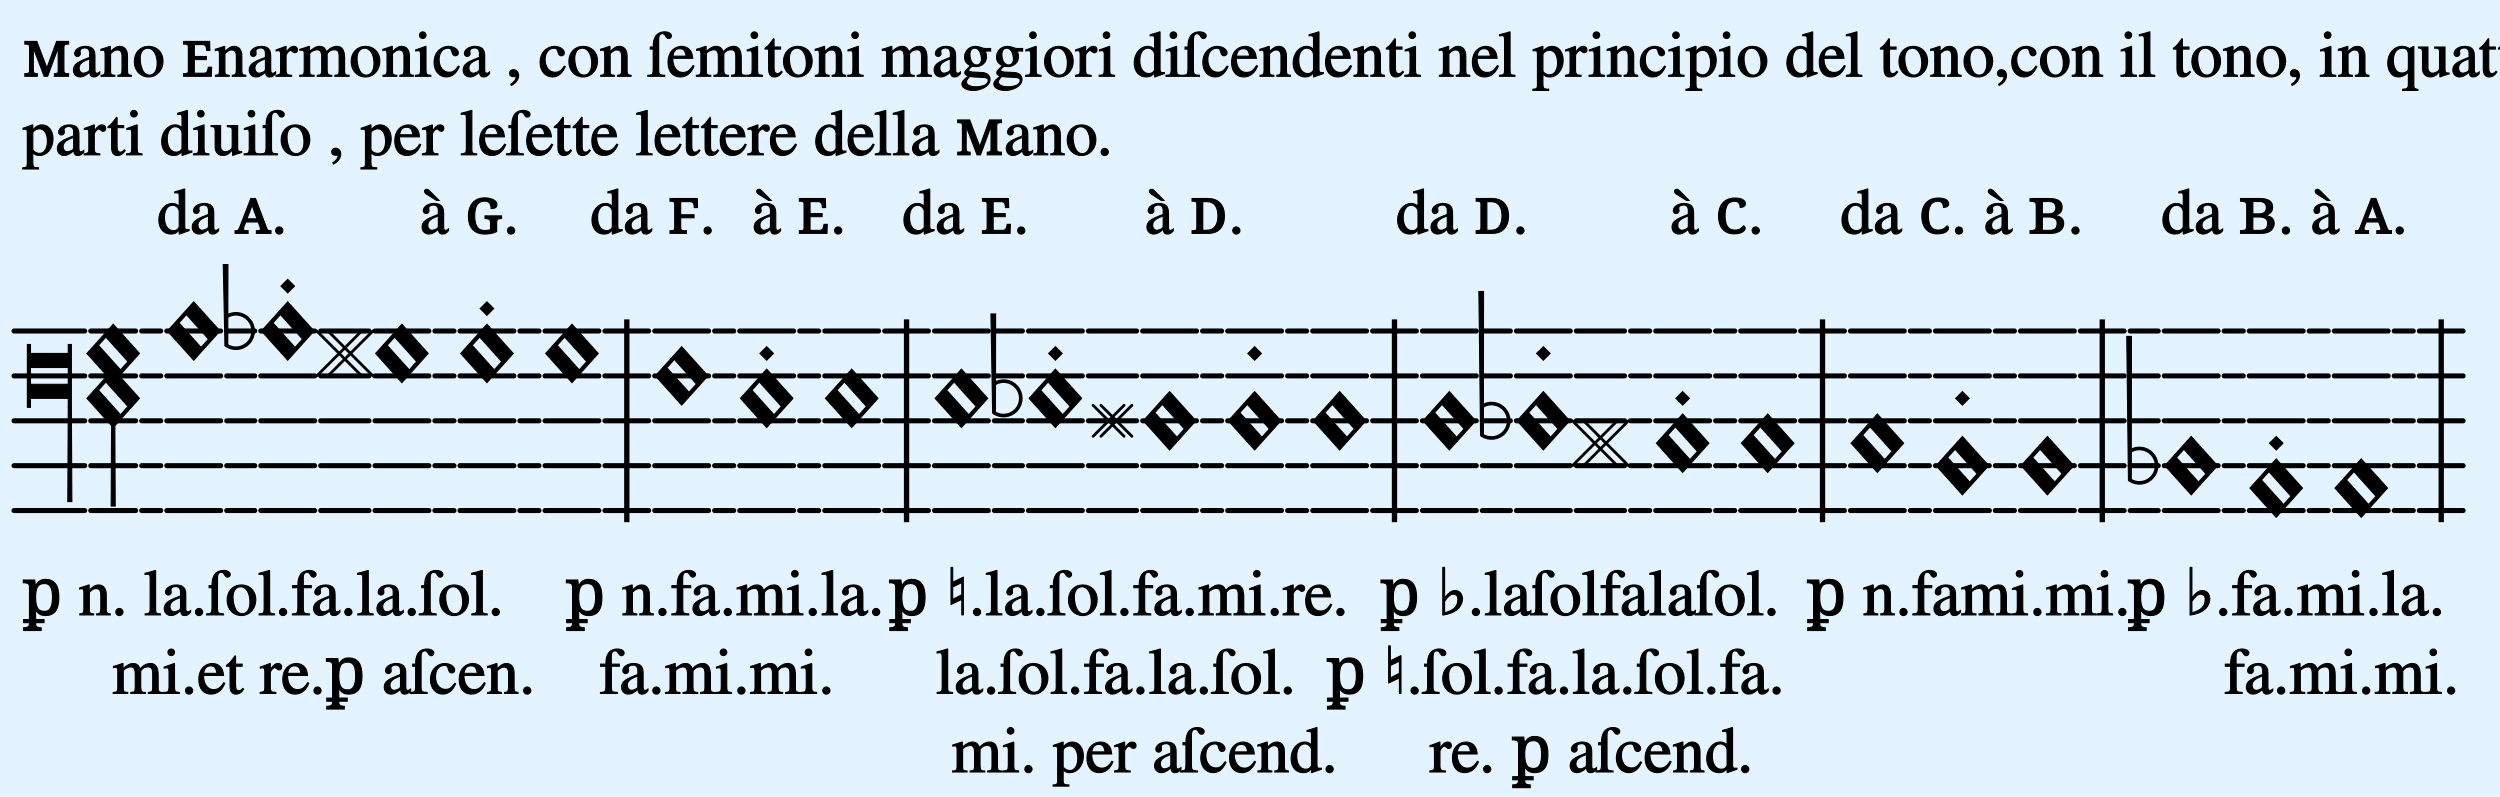
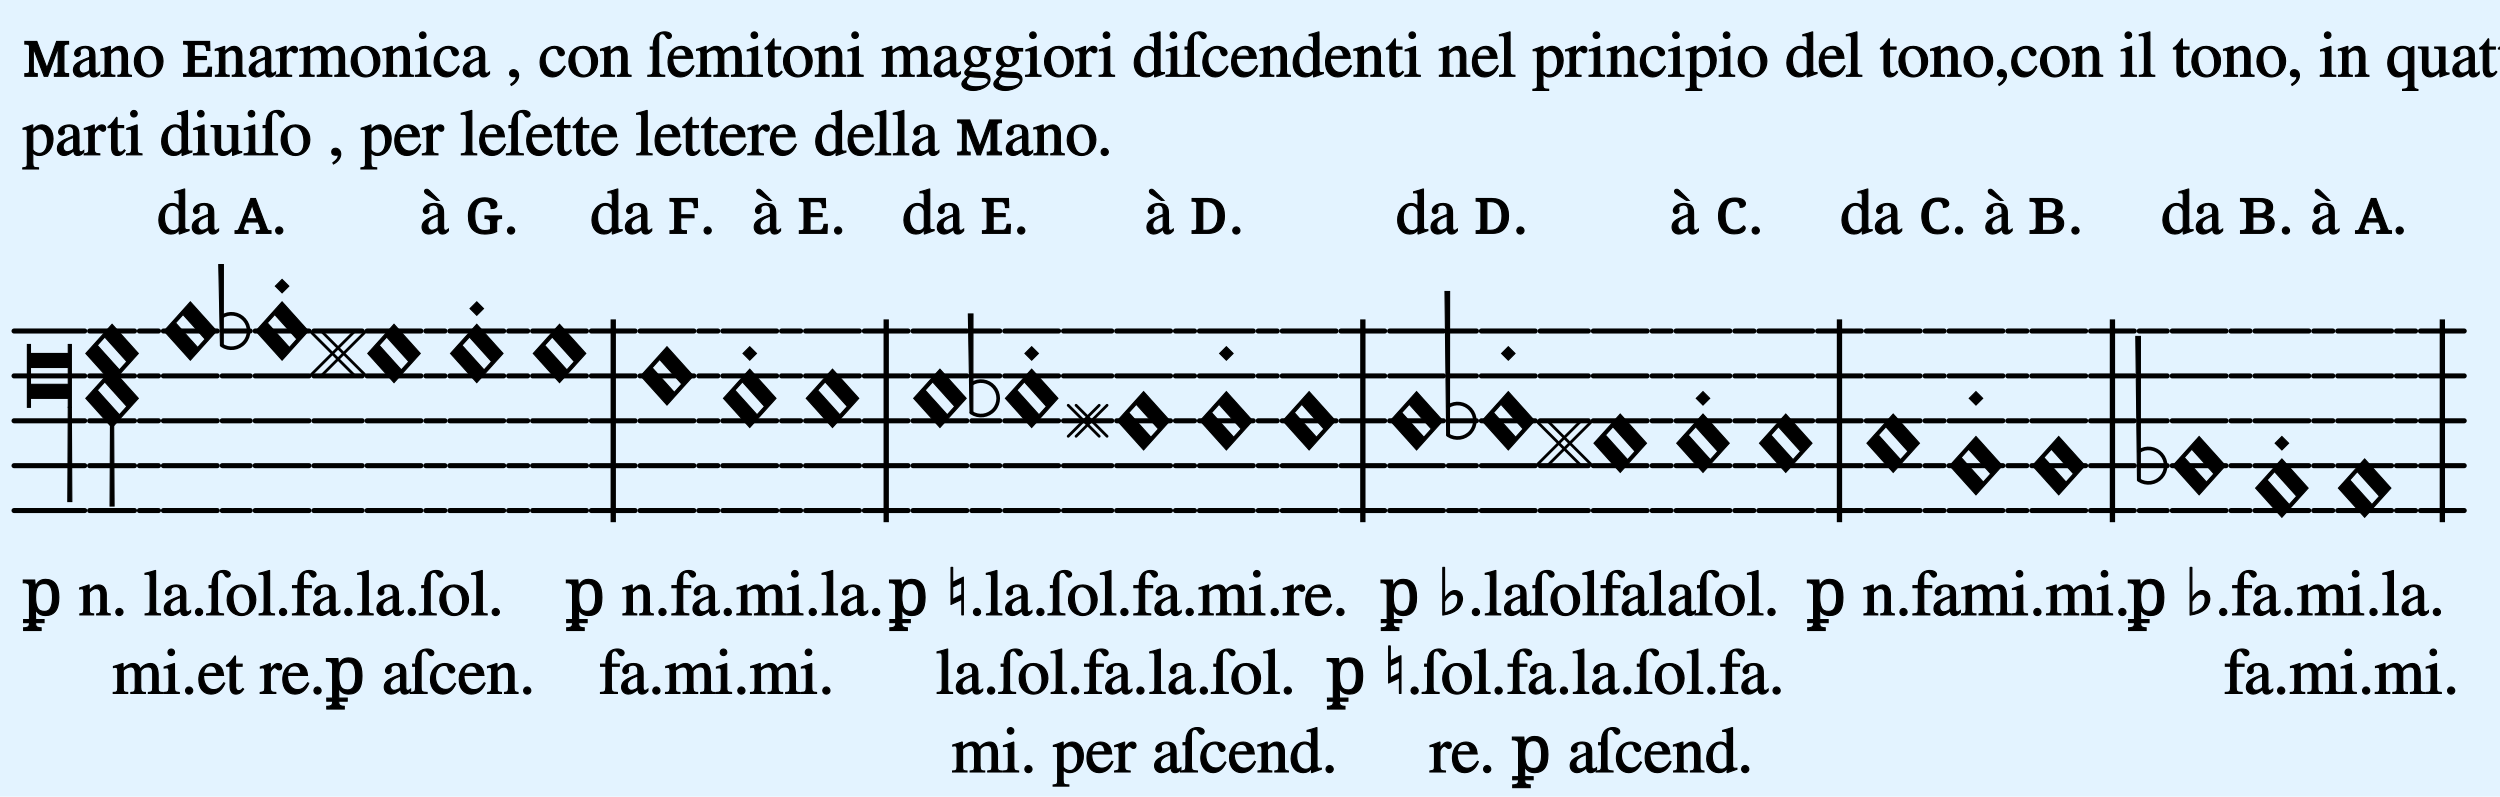
<svg xmlns="http://www.w3.org/2000/svg" xmlns:xlink="http://www.w3.org/1999/xlink" stroke="black" width="1114.0" viewBox="0 0 2228.0 710.0" id="b1-c5-m8-a" version="1.1">
  <rect width="100%" height="100%" fill="#e3f3ff" stroke-width="0" />
  <defs>
    <g id="semibrevis-2">
      <line x1="2.5" y1="35.0" x2="50.5" y2="35.0" stroke-width="4.5" stroke-linecap="round" />
      <line x1="2.5" y1="75.0" x2="50.5" y2="75.0" stroke-width="4.5" stroke-linecap="round" />
      <line x1="2.5" y1="115.0" x2="50.5" y2="115.0" stroke-width="4.5" stroke-linecap="round" />
      <line x1="2.5" y1="155.0" x2="50.5" y2="155.0" stroke-width="4.5" stroke-linecap="round" />
      <line x1="2.5" y1="195.0" x2="50.5" y2="195.0" stroke-width="4.5" stroke-linecap="round" />
      <path fill-rule="evenodd" fill="black" d="M26.5 201.0 L3.1 175.0 L26.5 149.0 L49.9 175.0 zM33.022 189.665 L13.302 167.753 L19.978 160.335 L39.698 182.247 z" />
    </g>
    <g id="semibrevis-dot-2">
      <line x1="2.5" y1="35.0" x2="50.5" y2="35.0" stroke-width="4.5" stroke-linecap="round" />
      <line x1="2.5" y1="75.0" x2="50.5" y2="75.0" stroke-width="4.5" stroke-linecap="round" />
      <line x1="2.5" y1="115.0" x2="50.5" y2="115.0" stroke-width="4.5" stroke-linecap="round" />
      <line x1="2.5" y1="155.0" x2="50.5" y2="155.0" stroke-width="4.5" stroke-linecap="round" />
      <line x1="2.5" y1="195.0" x2="50.5" y2="195.0" stroke-width="4.5" stroke-linecap="round" />
      <path fill-rule="evenodd" fill="black" d="M26.5 201.0 L3.1 175.0 L26.5 149.0 L49.9 175.0 zM33.022 189.665 L13.302 167.753 L19.978 160.335 L39.698 182.247 z" />
      <path fill="black" d="M26.5 141.0 L20.5 135.0 L26.5 129.0 L32.5 135.0 z" />
    </g>
    <g id="flat-3">
      <line x1="2.5" y1="35.0" x2="27.5" y2="35.0" stroke-width="4.5" stroke-linecap="round" />
      <line x1="2.5" y1="75.0" x2="27.5" y2="75.0" stroke-width="4.5" stroke-linecap="round" />
      <line x1="2.5" y1="115.0" x2="27.5" y2="115.0" stroke-width="4.5" stroke-linecap="round" />
      <line x1="2.5" y1="155.0" x2="27.5" y2="155.0" stroke-width="4.5" stroke-linecap="round" />
      <line x1="2.5" y1="195.0" x2="27.5" y2="195.0" stroke-width="4.5" stroke-linecap="round" />
      <path stroke="black" fill="none" stroke-width="3.25" stroke-linecap="round" d="M2.2 167.8 A15.36 15.36 0 1 0 2.2 142.2 " />
      <path fill="black" d="M0.95 167.8 L3.45 167.8 L3.575 39.8 L-0.55 39.8 z" />
    </g>
    <g id="semibrevis-3">
      <line x1="2.5" y1="35.0" x2="50.5" y2="35.0" stroke-width="4.5" stroke-linecap="round" />
      <line x1="2.5" y1="75.0" x2="50.5" y2="75.0" stroke-width="4.5" stroke-linecap="round" />
      <line x1="2.5" y1="115.0" x2="50.5" y2="115.0" stroke-width="4.5" stroke-linecap="round" />
      <line x1="2.5" y1="155.0" x2="50.5" y2="155.0" stroke-width="4.5" stroke-linecap="round" />
      <line x1="2.5" y1="195.0" x2="50.5" y2="195.0" stroke-width="4.5" stroke-linecap="round" />
      <path fill-rule="evenodd" fill="black" d="M26.5 181.0 L3.1 155.0 L26.5 129.0 L49.9 155.0 zM33.022 169.665 L13.302 147.753 L19.978 140.335 L39.698 162.247 z" />
    </g>
    <g id="semibrevis-dot-3">
      <line x1="2.5" y1="35.0" x2="50.5" y2="35.0" stroke-width="4.5" stroke-linecap="round" />
      <line x1="2.5" y1="75.0" x2="50.5" y2="75.0" stroke-width="4.5" stroke-linecap="round" />
      <line x1="2.5" y1="115.0" x2="50.5" y2="115.0" stroke-width="4.5" stroke-linecap="round" />
      <line x1="2.5" y1="155.0" x2="50.5" y2="155.0" stroke-width="4.5" stroke-linecap="round" />
      <line x1="2.5" y1="195.0" x2="50.5" y2="195.0" stroke-width="4.5" stroke-linecap="round" />
      <path fill-rule="evenodd" fill="black" d="M26.5 181.0 L3.1 155.0 L26.5 129.0 L49.9 155.0 zM33.022 169.665 L13.302 147.753 L19.978 140.335 L39.698 162.247 z" />
      <path fill="black" d="M26.5 101.0 L20.5 95.0 L26.5 89.0 L32.5 95.0 z" />
    </g>
-     <g id="semibrevis-4">
-       <line x1="2.5" y1="35.0" x2="50.5" y2="35.0" stroke-width="4.5" stroke-linecap="round" />
-       <line x1="2.5" y1="75.0" x2="50.5" y2="75.0" stroke-width="4.5" stroke-linecap="round" />
-       <line x1="2.5" y1="115.0" x2="50.5" y2="115.0" stroke-width="4.5" stroke-linecap="round" />
-       <line x1="2.5" y1="155.0" x2="50.5" y2="155.0" stroke-width="4.5" stroke-linecap="round" />
-       <line x1="2.5" y1="195.0" x2="50.5" y2="195.0" stroke-width="4.5" stroke-linecap="round" />
-       <path fill-rule="evenodd" fill="black" d="M26.5 161.0 L3.1 135.0 L26.5 109.0 L49.9 135.0 zM33.022 149.665 L13.302 127.753 L19.978 120.335 L39.698 142.247 z" />
-     </g>
    <g id="semibrevis-dot-4">
      <line x1="2.5" y1="35.0" x2="50.5" y2="35.0" stroke-width="4.5" stroke-linecap="round" />
      <line x1="2.5" y1="75.0" x2="50.5" y2="75.0" stroke-width="4.5" stroke-linecap="round" />
      <line x1="2.5" y1="115.0" x2="50.5" y2="115.0" stroke-width="4.5" stroke-linecap="round" />
      <line x1="2.5" y1="155.0" x2="50.5" y2="155.0" stroke-width="4.5" stroke-linecap="round" />
      <line x1="2.5" y1="195.0" x2="50.5" y2="195.0" stroke-width="4.5" stroke-linecap="round" />
      <path fill-rule="evenodd" fill="black" d="M26.5 161.0 L3.1 135.0 L26.5 109.0 L49.9 135.0 zM33.022 149.665 L13.302 127.753 L19.978 120.335 L39.698 142.247 z" />
      <path fill="black" d="M26.5 101.0 L20.5 95.0 L26.5 89.0 L32.5 95.0 z" />
+     </g>
+     <g id="semibrevis-4">
+       <line x1="2.5" y1="35.0" x2="50.5" y2="35.0" stroke-width="4.5" stroke-linecap="round" />
+       <line x1="2.5" y1="75.0" x2="50.5" y2="75.0" stroke-width="4.5" stroke-linecap="round" />
+       <line x1="2.5" y1="115.0" x2="50.5" y2="115.0" stroke-width="4.5" stroke-linecap="round" />
+       <line x1="2.5" y1="155.0" x2="50.5" y2="155.0" stroke-width="4.5" stroke-linecap="round" />
+       <line x1="2.5" y1="195.0" x2="50.5" y2="195.0" stroke-width="4.5" stroke-linecap="round" />
+       <path fill-rule="evenodd" fill="black" d="M26.5 161.0 L3.1 135.0 L26.5 109.0 L49.9 135.0 zM33.022 149.665 L13.302 127.753 L19.978 120.335 L39.698 142.247 z" />
    </g>
    <g id="sharp-4">
      <line x1="2.5" y1="35.0" x2="45.5" y2="35.0" stroke-width="4.5" stroke-linecap="round" />
      <line x1="2.5" y1="75.0" x2="45.5" y2="75.0" stroke-width="4.5" stroke-linecap="round" />
      <line x1="2.5" y1="115.0" x2="45.5" y2="115.0" stroke-width="4.5" stroke-linecap="round" />
      <line x1="2.5" y1="155.0" x2="45.5" y2="155.0" stroke-width="4.5" stroke-linecap="round" />
      <line x1="2.5" y1="195.0" x2="45.5" y2="195.0" stroke-width="4.5" stroke-linecap="round" />
      <line x1="49.0" y1="155.0" x2="9.0" y2="115.0" stroke-width="2.5" stroke-linecap="round" />
      <line x1="49.0" y1="115.0" x2="9.0" y2="155.0" stroke-width="2.5" stroke-linecap="round" />
      <line x1="39.0" y1="155.0" x2="-1.0" y2="115.0" stroke-width="2.5" stroke-linecap="round" />
      <line x1="39.0" y1="115.0" x2="-1.0" y2="155.0" stroke-width="2.5" stroke-linecap="round" />
    </g>
    <g id="flat-5">
      <line x1="2.5" y1="35.0" x2="27.5" y2="35.0" stroke-width="4.5" stroke-linecap="round" />
      <line x1="2.5" y1="75.0" x2="27.5" y2="75.0" stroke-width="4.5" stroke-linecap="round" />
      <line x1="2.5" y1="115.0" x2="27.5" y2="115.0" stroke-width="4.5" stroke-linecap="round" />
      <line x1="2.5" y1="155.0" x2="27.5" y2="155.0" stroke-width="4.5" stroke-linecap="round" />
      <line x1="2.5" y1="195.0" x2="27.5" y2="195.0" stroke-width="4.5" stroke-linecap="round" />
      <path stroke="black" fill="none" stroke-width="3.25" stroke-linecap="round" d="M2.2 127.8 A15.36 15.36 0 1 0 2.2 102.2 " />
      <path fill="black" d="M0.95 127.8 L3.45 127.8 L3.575 -0.2 L-0.55 -0.2 z" />
    </g>
    <g id="semibrevis-dot-5">
      <line x1="2.5" y1="35.0" x2="50.5" y2="35.0" stroke-width="4.5" stroke-linecap="round" />
      <line x1="2.5" y1="75.0" x2="50.5" y2="75.0" stroke-width="4.5" stroke-linecap="round" />
      <line x1="2.5" y1="115.0" x2="50.5" y2="115.0" stroke-width="4.5" stroke-linecap="round" />
      <line x1="2.5" y1="155.0" x2="50.5" y2="155.0" stroke-width="4.5" stroke-linecap="round" />
      <line x1="2.5" y1="195.0" x2="50.5" y2="195.0" stroke-width="4.5" stroke-linecap="round" />
      <path fill-rule="evenodd" fill="black" d="M26.5 141.0 L3.1 115.0 L26.5 89.0 L49.9 115.0 zM33.022 129.665 L13.302 107.753 L19.978 100.335 L39.698 122.247 z" />
      <path fill="black" d="M26.5 61.0 L20.5 55.0 L26.5 49.0 L32.5 55.0 z" />
    </g>
    <g id="semibrevis-5">
      <line x1="2.5" y1="35.0" x2="50.5" y2="35.0" stroke-width="4.5" stroke-linecap="round" />
      <line x1="2.5" y1="75.0" x2="50.5" y2="75.0" stroke-width="4.5" stroke-linecap="round" />
      <line x1="2.5" y1="115.0" x2="50.5" y2="115.0" stroke-width="4.5" stroke-linecap="round" />
      <line x1="2.5" y1="155.0" x2="50.5" y2="155.0" stroke-width="4.5" stroke-linecap="round" />
      <line x1="2.5" y1="195.0" x2="50.5" y2="195.0" stroke-width="4.5" stroke-linecap="round" />
      <path fill-rule="evenodd" fill="black" d="M26.5 141.0 L3.1 115.0 L26.5 89.0 L49.9 115.0 zM33.022 129.665 L13.302 107.753 L19.978 100.335 L39.698 122.247 z" />
    </g>
    <g id="sharp-5">
      <line x1="2.5" y1="35.0" x2="45.5" y2="35.0" stroke-width="4.5" stroke-linecap="round" />
      <line x1="2.5" y1="75.0" x2="45.5" y2="75.0" stroke-width="4.5" stroke-linecap="round" />
      <line x1="2.5" y1="115.0" x2="45.5" y2="115.0" stroke-width="4.5" stroke-linecap="round" />
      <line x1="2.5" y1="155.0" x2="45.5" y2="155.0" stroke-width="4.5" stroke-linecap="round" />
      <line x1="2.5" y1="195.0" x2="45.5" y2="195.0" stroke-width="4.5" stroke-linecap="round" />
      <line x1="41.3" y1="128.8" x2="13.7" y2="101.2" stroke-width="2.5" stroke-linecap="round" />
      <line x1="41.3" y1="101.2" x2="13.7" y2="128.8" stroke-width="2.5" stroke-linecap="round" />
      <line x1="34.3" y1="128.8" x2="6.7" y2="101.2" stroke-width="2.5" stroke-linecap="round" />
      <line x1="34.3" y1="101.2" x2="6.7" y2="128.8" stroke-width="2.5" stroke-linecap="round" />
    </g>
    <g id="flat-6">
      <line x1="2.5" y1="35.0" x2="27.5" y2="35.0" stroke-width="4.5" stroke-linecap="round" />
      <line x1="2.5" y1="75.0" x2="27.5" y2="75.0" stroke-width="4.5" stroke-linecap="round" />
      <line x1="2.5" y1="115.0" x2="27.5" y2="115.0" stroke-width="4.5" stroke-linecap="round" />
      <line x1="2.5" y1="155.0" x2="27.5" y2="155.0" stroke-width="4.5" stroke-linecap="round" />
      <line x1="2.5" y1="195.0" x2="27.5" y2="195.0" stroke-width="4.5" stroke-linecap="round" />
      <path stroke="black" fill="none" stroke-width="3.25" stroke-linecap="round" d="M2.2 107.8 A15.36 15.36 0 1 0 2.2 82.2 " />
      <path fill="black" d="M0.95 107.8 L3.45 107.8 L3.575 19.8 L-0.55 19.8 z" />
    </g>
    <g id="semibrevis-6">
      <line x1="2.5" y1="35.0" x2="50.5" y2="35.0" stroke-width="4.5" stroke-linecap="round" />
      <line x1="2.5" y1="75.0" x2="50.5" y2="75.0" stroke-width="4.5" stroke-linecap="round" />
      <line x1="2.5" y1="115.0" x2="50.5" y2="115.0" stroke-width="4.5" stroke-linecap="round" />
      <line x1="2.5" y1="155.0" x2="50.5" y2="155.0" stroke-width="4.5" stroke-linecap="round" />
      <line x1="2.5" y1="195.0" x2="50.5" y2="195.0" stroke-width="4.5" stroke-linecap="round" />
      <path fill-rule="evenodd" fill="black" d="M26.5 121.0 L3.1 95.0 L26.5 69.0 L49.9 95.0 zM33.022 109.665 L13.302 87.753 L19.978 80.335 L39.698 102.247 z" />
    </g>
    <g id="semibrevis-dot-6">
      <line x1="2.5" y1="35.0" x2="50.5" y2="35.0" stroke-width="4.5" stroke-linecap="round" />
      <line x1="2.5" y1="75.0" x2="50.5" y2="75.0" stroke-width="4.5" stroke-linecap="round" />
      <line x1="2.5" y1="115.0" x2="50.5" y2="115.0" stroke-width="4.5" stroke-linecap="round" />
      <line x1="2.5" y1="155.0" x2="50.5" y2="155.0" stroke-width="4.5" stroke-linecap="round" />
      <line x1="2.5" y1="195.0" x2="50.5" y2="195.0" stroke-width="4.5" stroke-linecap="round" />
      <path fill-rule="evenodd" fill="black" d="M26.5 121.0 L3.1 95.0 L26.5 69.0 L49.9 95.0 zM33.022 109.665 L13.302 87.753 L19.978 80.335 L39.698 102.247 z" />
      <path fill="black" d="M26.5 61.0 L20.5 55.0 L26.5 49.0 L32.5 55.0 z" />
    </g>
    <g id="semibrevis-7">
      <line x1="2.5" y1="35.0" x2="50.5" y2="35.0" stroke-width="4.5" stroke-linecap="round" />
      <line x1="2.5" y1="75.0" x2="50.5" y2="75.0" stroke-width="4.5" stroke-linecap="round" />
      <line x1="2.5" y1="115.0" x2="50.5" y2="115.0" stroke-width="4.5" stroke-linecap="round" />
      <line x1="2.5" y1="155.0" x2="50.5" y2="155.0" stroke-width="4.5" stroke-linecap="round" />
      <line x1="2.5" y1="195.0" x2="50.5" y2="195.0" stroke-width="4.5" stroke-linecap="round" />
      <path fill-rule="evenodd" fill="black" d="M26.5 101.0 L3.1 75.0 L26.5 49.0 L49.9 75.0 zM33.022 89.665 L13.302 67.753 L19.978 60.335 L39.698 82.247 z" />
    </g>
    <g id="simple-barline">
      <line x1="2.5" y1="35.0" x2="41.5" y2="35.0" stroke-width="4.5" stroke-linecap="round" />
      <line x1="2.5" y1="75.0" x2="41.5" y2="75.0" stroke-width="4.5" stroke-linecap="round" />
      <line x1="2.5" y1="115.0" x2="41.5" y2="115.0" stroke-width="4.5" stroke-linecap="round" />
      <line x1="2.5" y1="155.0" x2="41.5" y2="155.0" stroke-width="4.5" stroke-linecap="round" />
      <line x1="2.5" y1="195.0" x2="41.5" y2="195.0" stroke-width="4.5" stroke-linecap="round" />
      <line x1="22.0" y1="203.0" x2="22.0" y2="27.0" stroke-width="4.75" stroke-linecap="square" />
    </g>
    <g id="semibrevis-dot-8">
      <line x1="2.5" y1="35.0" x2="50.5" y2="35.0" stroke-width="4.5" stroke-linecap="round" />
      <line x1="2.5" y1="75.0" x2="50.5" y2="75.0" stroke-width="4.5" stroke-linecap="round" />
      <line x1="2.5" y1="115.0" x2="50.5" y2="115.0" stroke-width="4.5" stroke-linecap="round" />
      <line x1="2.5" y1="155.0" x2="50.5" y2="155.0" stroke-width="4.5" stroke-linecap="round" />
      <line x1="2.5" y1="195.0" x2="50.5" y2="195.0" stroke-width="4.5" stroke-linecap="round" />
      <path fill-rule="evenodd" fill="black" d="M26.5 81.0 L3.1 55.0 L26.5 29.0 L49.9 55.0 zM33.022 69.665 L13.302 47.753 L19.978 40.335 L39.698 62.247 z" />
      <path fill="black" d="M26.5 21.0 L20.5 15.0 L26.5 9.0 L32.5 15.0 z" />
    </g>
    <g id="semibrevis-8">
      <line x1="2.5" y1="35.0" x2="50.5" y2="35.0" stroke-width="4.5" stroke-linecap="round" />
      <line x1="2.5" y1="75.0" x2="50.5" y2="75.0" stroke-width="4.5" stroke-linecap="round" />
      <line x1="2.5" y1="115.0" x2="50.5" y2="115.0" stroke-width="4.5" stroke-linecap="round" />
      <line x1="2.5" y1="155.0" x2="50.5" y2="155.0" stroke-width="4.5" stroke-linecap="round" />
      <line x1="2.5" y1="195.0" x2="50.5" y2="195.0" stroke-width="4.5" stroke-linecap="round" />
      <path fill-rule="evenodd" fill="black" d="M26.5 81.0 L3.1 55.0 L26.5 29.0 L49.9 55.0 zM33.022 69.665 L13.302 47.753 L19.978 40.335 L39.698 62.247 z" />
    </g>
    <g id="sharp-8">
      <line x1="2.5" y1="35.0" x2="45.5" y2="35.0" stroke-width="4.5" stroke-linecap="round" />
      <line x1="2.5" y1="75.0" x2="45.5" y2="75.0" stroke-width="4.5" stroke-linecap="round" />
      <line x1="2.5" y1="115.0" x2="45.5" y2="115.0" stroke-width="4.5" stroke-linecap="round" />
      <line x1="2.5" y1="155.0" x2="45.5" y2="155.0" stroke-width="4.5" stroke-linecap="round" />
      <line x1="2.5" y1="195.0" x2="45.5" y2="195.0" stroke-width="4.5" stroke-linecap="round" />
      <line x1="49.0" y1="75.0" x2="9.0" y2="35.0" stroke-width="2.5" stroke-linecap="round" />
      <line x1="49.0" y1="35.0" x2="9.0" y2="75.0" stroke-width="2.5" stroke-linecap="round" />
      <line x1="39.0" y1="75.0" x2="-1.0" y2="35.0" stroke-width="2.5" stroke-linecap="round" />
      <line x1="39.0" y1="35.0" x2="-1.0" y2="75.0" stroke-width="2.5" stroke-linecap="round" />
    </g>
    <g id="semibrevis-dot-9">
      <line x1="2.5" y1="35.0" x2="50.5" y2="35.0" stroke-width="4.5" stroke-linecap="round" />
      <line x1="2.5" y1="75.0" x2="50.5" y2="75.0" stroke-width="4.5" stroke-linecap="round" />
      <line x1="2.5" y1="115.0" x2="50.5" y2="115.0" stroke-width="4.5" stroke-linecap="round" />
      <line x1="2.5" y1="155.0" x2="50.5" y2="155.0" stroke-width="4.5" stroke-linecap="round" />
      <line x1="2.5" y1="195.0" x2="50.5" y2="195.0" stroke-width="4.5" stroke-linecap="round" />
      <path fill-rule="evenodd" fill="black" d="M26.5 61.0 L3.1 35.0 L26.5 9.0 L49.9 35.0 zM33.022 49.665 L13.302 27.753 L19.978 20.335 L39.698 42.247 z" />
      <path fill="black" d="M26.5 1.0 L20.5 -5.0 L26.5 -11.0 L32.5 -5.0 z" />
    </g>
    <g id="flat-9">
      <line x1="2.5" y1="35.0" x2="27.5" y2="35.0" stroke-width="4.5" stroke-linecap="round" />
      <line x1="2.5" y1="75.0" x2="27.5" y2="75.0" stroke-width="4.5" stroke-linecap="round" />
      <line x1="2.5" y1="115.0" x2="27.5" y2="115.0" stroke-width="4.5" stroke-linecap="round" />
      <line x1="2.5" y1="155.0" x2="27.5" y2="155.0" stroke-width="4.5" stroke-linecap="round" />
      <line x1="2.5" y1="195.0" x2="27.5" y2="195.0" stroke-width="4.5" stroke-linecap="round" />
      <path stroke="black" fill="none" stroke-width="3.25" stroke-linecap="round" d="M2.2 47.8 A15.36 15.36 0 1 0 2.2 22.2 " />
      <path fill="black" d="M0.95 47.8 L3.45 47.8 L3.575 -24.2 L-0.55 -24.2 z" />
    </g>
    <g id="semibrevis-9">
      <line x1="2.5" y1="35.0" x2="50.5" y2="35.0" stroke-width="4.5" stroke-linecap="round" />
      <line x1="2.5" y1="75.0" x2="50.5" y2="75.0" stroke-width="4.5" stroke-linecap="round" />
      <line x1="2.5" y1="115.0" x2="50.5" y2="115.0" stroke-width="4.5" stroke-linecap="round" />
      <line x1="2.5" y1="155.0" x2="50.5" y2="155.0" stroke-width="4.5" stroke-linecap="round" />
      <line x1="2.5" y1="195.0" x2="50.5" y2="195.0" stroke-width="4.5" stroke-linecap="round" />
      <path fill-rule="evenodd" fill="black" d="M26.5 61.0 L3.1 35.0 L26.5 9.0 L49.9 35.0 zM33.022 49.665 L13.302 27.753 L19.978 20.335 L39.698 42.247 z" />
    </g>
    <g id="blank-22">
      <line x1="2.5" y1="35.0" x2="19.5" y2="35.0" stroke-width="4.5" stroke-linecap="round" />
      <line x1="2.5" y1="75.0" x2="19.5" y2="75.0" stroke-width="4.5" stroke-linecap="round" />
      <line x1="2.5" y1="115.0" x2="19.5" y2="115.0" stroke-width="4.5" stroke-linecap="round" />
      <line x1="2.5" y1="155.0" x2="19.5" y2="155.0" stroke-width="4.5" stroke-linecap="round" />
      <line x1="2.5" y1="195.0" x2="19.5" y2="195.0" stroke-width="4.5" stroke-linecap="round" />
    </g>
    <g id="f-clef-part-7">
      <line x1="2.5" y1="35.0" x2="42.5" y2="35.0" stroke-width="4.5" stroke-linecap="round" />
      <line x1="2.5" y1="75.0" x2="42.5" y2="75.0" stroke-width="4.5" stroke-linecap="round" />
      <line x1="2.5" y1="115.0" x2="42.5" y2="115.0" stroke-width="4.5" stroke-linecap="round" />
      <line x1="2.5" y1="155.0" x2="42.5" y2="155.0" stroke-width="4.5" stroke-linecap="round" />
      <line x1="2.5" y1="195.0" x2="42.5" y2="195.0" stroke-width="4.5" stroke-linecap="round" />
      <path fill="black" d="M21.125 107.0 L23.875 107.0 L24.288 191.0 L20.712 191.0 z" />
      <path fill-rule="evenodd" fill="black" d="M22.5 121.0 L-0.9 95.0 L22.5 69.0 L45.9 95.0 zM29.022 109.665 L9.302 87.753 L15.978 80.335 L35.698 102.247 z" />
      <path fill-rule="evenodd" fill="black" d="M22.5 81.0 L-0.9 55.0 L22.5 29.0 L45.9 55.0 zM29.022 69.665 L9.302 47.753 L15.978 40.335 L35.698 62.247 z" />
    </g>
    <g id="maxima-7">
      <line x1="2.5" y1="35.0" x2="65.5" y2="35.0" stroke-width="4.5" stroke-linecap="round" />
      <line x1="2.5" y1="75.0" x2="65.5" y2="75.0" stroke-width="4.5" stroke-linecap="round" />
      <line x1="2.5" y1="115.0" x2="65.5" y2="115.0" stroke-width="4.5" stroke-linecap="round" />
      <line x1="2.5" y1="155.0" x2="65.5" y2="155.0" stroke-width="4.5" stroke-linecap="round" />
      <line x1="2.5" y1="195.0" x2="65.5" y2="195.0" stroke-width="4.5" stroke-linecap="round" />
      <path fill-rule="evenodd" fill="black" d="M14.4 103.0 L14.4 47.0 L17.15 47.0 L17.15 95.0 L50.85 95.0 L50.85 47.0 L53.6 47.0 L53.6 103.0 L50.85 103.0 L50.85 55.0 L17.15 55.0 L17.15 103.0 zM17.15 67.5 L17.15 82.5 L50.85 82.5 L50.85 67.5 z" />
      <path fill="black" d="M50.85 103.0 L53.6 103.0 L54.012 187.0 L50.438 187.0 z" />
    </g>
  </defs>
  <text x="1274" y="688" font-size="58" text-anchor="left" alignment-baseline="baseline" textLength="294" font-weight="normal" font-family="Times, serif" font-style="normal" stroke="black" fill="black">re. ꝑ aſcend.</text>
  <text x="848" y="688" font-size="58" text-anchor="left" alignment-baseline="baseline" textLength="336" font-weight="normal" font-family="Times, serif" font-style="normal" stroke="black" fill="black">mi. per aſcend.</text>
  <text x="1982" y="618" font-size="58" text-anchor="left" alignment-baseline="baseline" textLength="218" font-weight="normal" font-family="Times, serif" font-style="normal" stroke="black" fill="black">fa.mi.mi.</text>
  <text x="1182" y="618" font-size="58" text-anchor="left" alignment-baseline="baseline" textLength="434" font-weight="normal" font-family="Times, serif" font-style="normal" stroke="black" fill="black">ꝑ ♮.ſol.fa.la.ſol.fa.</text>
  <text x="834" y="618" font-size="58" text-anchor="left" alignment-baseline="baseline" textLength="340" font-weight="normal" font-family="Times, serif" font-style="normal" stroke="black" fill="black">la.ſol.fa.la.ſol.</text>
  <text x="534" y="618" font-size="58" text-anchor="left" alignment-baseline="baseline" textLength="218" font-weight="normal" font-family="Times, serif" font-style="normal" stroke="black" fill="black">fa.mi.mi.</text>
  <text x="100" y="618" font-size="58" text-anchor="left" alignment-baseline="baseline" textLength="370" font-weight="normal" font-family="Times, serif" font-style="normal" stroke="black" fill="black">mi.et re.ꝑ aſcen.</text>
  <text x="1896" y="548" font-size="58" text-anchor="left" alignment-baseline="baseline" textLength="300" font-weight="normal" font-family="Times, serif" font-style="normal" stroke="black" fill="black">ꝑ ♭.fa.mi.la.</text>
  <text x="1610" y="548" font-size="58" text-anchor="left" alignment-baseline="baseline" textLength="288" font-weight="normal" font-family="Times, serif" font-style="normal" stroke="black" fill="black">ꝑ n.fami.mi.</text>
  <text x="1230" y="548" font-size="58" text-anchor="left" alignment-baseline="baseline" textLength="374" font-weight="normal" font-family="Times, serif" font-style="normal" stroke="black" fill="black">ꝑ ♭.laſolfalaſol.</text>
  <text x="792" y="548" font-size="58" text-anchor="left" alignment-baseline="baseline" textLength="430" font-weight="normal" font-family="Times, serif" font-style="normal" stroke="black" fill="black">ꝑ ♮.la.ſol.fa.mi.re.</text>
  <text x="504" y="548" font-size="58" text-anchor="left" alignment-baseline="baseline" textLength="284" font-weight="normal" font-family="Times, serif" font-style="normal" stroke="black" fill="black">ꝑ n.fa.mi.la.</text>
  <text x="20" y="548" font-size="58" text-anchor="left" alignment-baseline="baseline" textLength="440" font-weight="normal" font-family="Times, serif" font-style="normal" stroke="black" fill="black">ꝑ n. la.ſol.fa.la.ſol.</text>
-   <use xlink:href="#simple-barline" x="2153.616" y="260" />
-   <use xlink:href="#blank-22" x="2131.231" y="260" />
-   <use xlink:href="#semibrevis-2" x="2077.847" y="260" />
-   <use xlink:href="#blank-22" x="2055.462" y="260" />
-   <use xlink:href="#semibrevis-dot-2" x="2002.078" y="260" />
-   <use xlink:href="#blank-22" x="1979.693" y="260" />
-   <use xlink:href="#semibrevis-3" x="1926.309" y="260" />
-   <use xlink:href="#flat-3" x="1895.924" y="260" />
-   <use xlink:href="#simple-barline" x="1851.539" y="260" />
-   <use xlink:href="#semibrevis-3" x="1798.155" y="260" />
-   <use xlink:href="#blank-22" x="1775.77" y="260" />
-   <use xlink:href="#semibrevis-dot-3" x="1722.385" y="260" />
-   <use xlink:href="#blank-22" x="1700.001" y="260" />
-   <use xlink:href="#semibrevis-4" x="1646.616" y="260" />
-   <use xlink:href="#simple-barline" x="1602.231" y="260" />
-   <use xlink:href="#semibrevis-4" x="1548.847" y="260" />
-   <use xlink:href="#blank-22" x="1526.462" y="260" />
-   <use xlink:href="#semibrevis-dot-4" x="1473.078" y="260" />
-   <use xlink:href="#blank-22" x="1450.693" y="260" />
-   <use xlink:href="#sharp-4" x="1402.308" y="260" />
-   <use xlink:href="#semibrevis-dot-5" x="1348.924" y="260" />
-   <use xlink:href="#flat-5" x="1318.539" y="260" />
-   <use xlink:href="#semibrevis-5" x="1265.154" y="260" />
-   <use xlink:href="#simple-barline" x="1220.77" y="260" />
-   <use xlink:href="#semibrevis-5" x="1167.385" y="260" />
-   <use xlink:href="#blank-22" x="1145" y="260" />
-   <use xlink:href="#semibrevis-dot-5" x="1091.616" y="260" />
-   <use xlink:href="#blank-22" x="1069.231" y="260" />
-   <use xlink:href="#semibrevis-5" x="1015.846" y="260" />
-   <use xlink:href="#sharp-5" x="967.462" y="260" />
-   <use xlink:href="#semibrevis-dot-6" x="914.077" y="260" />
-   <use xlink:href="#flat-6" x="883.692" y="260" />
-   <use xlink:href="#semibrevis-6" x="830.308" y="260" />
-   <use xlink:href="#simple-barline" x="785.923" y="260" />
-   <use xlink:href="#semibrevis-6" x="732.539" y="260" />
-   <use xlink:href="#blank-22" x="710.154" y="260" />
-   <use xlink:href="#semibrevis-dot-6" x="656.769" y="260" />
-   <use xlink:href="#blank-22" x="634.385" y="260" />
-   <use xlink:href="#semibrevis-7" x="581.0" y="260" />
-   <use xlink:href="#simple-barline" x="536.615" y="260" />
-   <use xlink:href="#semibrevis-8" x="483.231" y="260" />
-   <use xlink:href="#blank-22" x="460.846" y="260" />
-   <use xlink:href="#semibrevis-dot-8" x="407.462" y="260" />
-   <use xlink:href="#blank-22" x="385.077" y="260" />
-   <use xlink:href="#semibrevis-8" x="331.692" y="260" />
-   <use xlink:href="#sharp-8" x="283.308" y="260" />
-   <use xlink:href="#semibrevis-dot-9" x="229.923" y="260" />
-   <use xlink:href="#flat-9" x="199.538" y="260" />
-   <use xlink:href="#semibrevis-9" x="146.154" y="260" />
-   <use xlink:href="#blank-22" x="123.769" y="260" />
-   <use xlink:href="#f-clef-part-7" x="78.385" y="260" />
+   <use xlink:href="#simple-barline" x="2154.622" y="260" />
+   <use xlink:href="#blank-22" x="2133.245" y="260" />
+   <use xlink:href="#semibrevis-2" x="2080.867" y="260" />
+   <use xlink:href="#blank-22" x="2059.49" y="260" />
+   <use xlink:href="#semibrevis-dot-2" x="2007.112" y="260" />
+   <use xlink:href="#blank-22" x="1985.735" y="260" />
+   <use xlink:href="#semibrevis-3" x="1933.358" y="260" />
+   <use xlink:href="#flat-3" x="1903.98" y="260" />
+   <use xlink:href="#simple-barline" x="1860.603" y="260" />
+   <use xlink:href="#semibrevis-3" x="1808.226" y="260" />
+   <use xlink:href="#blank-22" x="1786.849" y="260" />
+   <use xlink:href="#semibrevis-dot-3" x="1734.471" y="260" />
+   <use xlink:href="#blank-22" x="1713.094" y="260" />
+   <use xlink:href="#semibrevis-4" x="1660.717" y="260" />
+   <use xlink:href="#simple-barline" x="1617.339" y="260" />
+   <use xlink:href="#semibrevis-4" x="1564.962" y="260" />
+   <use xlink:href="#blank-22" x="1543.585" y="260" />
+   <use xlink:href="#semibrevis-dot-4" x="1491.207" y="260" />
+   <use xlink:href="#blank-22" x="1469.83" y="260" />
+   <use xlink:href="#semibrevis-4" x="1417.453" y="260" />
+   <use xlink:href="#sharp-4" x="1370.075" y="260" />
+   <use xlink:href="#semibrevis-dot-5" x="1317.698" y="260" />
+   <use xlink:href="#flat-5" x="1288.321" y="260" />
+   <use xlink:href="#semibrevis-5" x="1235.943" y="260" />
+   <use xlink:href="#simple-barline" x="1192.566" y="260" />
+   <use xlink:href="#semibrevis-5" x="1140.189" y="260" />
+   <use xlink:href="#blank-22" x="1118.811" y="260" />
+   <use xlink:href="#semibrevis-dot-5" x="1066.434" y="260" />
+   <use xlink:href="#blank-22" x="1045.057" y="260" />
+   <use xlink:href="#semibrevis-5" x="992.679" y="260" />
+   <use xlink:href="#sharp-5" x="945.302" y="260" />
+   <use xlink:href="#semibrevis-dot-6" x="892.925" y="260" />
+   <use xlink:href="#flat-6" x="863.547" y="260" />
+   <use xlink:href="#semibrevis-6" x="811.17" y="260" />
+   <use xlink:href="#simple-barline" x="767.793" y="260" />
+   <use xlink:href="#semibrevis-6" x="715.415" y="260" />
+   <use xlink:href="#blank-22" x="694.038" y="260" />
+   <use xlink:href="#semibrevis-dot-6" x="641.66" y="260" />
+   <use xlink:href="#blank-22" x="620.283" y="260" />
+   <use xlink:href="#semibrevis-7" x="567.906" y="260" />
+   <use xlink:href="#simple-barline" x="524.528" y="260" />
+   <use xlink:href="#semibrevis-8" x="472.151" y="260" />
+   <use xlink:href="#blank-22" x="450.774" y="260" />
+   <use xlink:href="#semibrevis-dot-8" x="398.396" y="260" />
+   <use xlink:href="#blank-22" x="377.019" y="260" />
+   <use xlink:href="#semibrevis-8" x="324.642" y="260" />
+   <use xlink:href="#sharp-8" x="277.264" y="260" />
+   <use xlink:href="#semibrevis-dot-9" x="224.887" y="260" />
+   <use xlink:href="#flat-9" x="195.509" y="260" />
+   <use xlink:href="#semibrevis-9" x="143.132" y="260" />
+   <use xlink:href="#blank-22" x="121.755" y="260" />
+   <use xlink:href="#f-clef-part-7" x="77.377" y="260" />
  <use xlink:href="#maxima-7" x="10" y="260" />
  <text x="1926" y="208" font-size="58" text-anchor="left" alignment-baseline="baseline" textLength="238" font-weight="normal" font-family="Times, serif" font-style="normal" stroke="black" fill="black">da ʙ. à ᴀ.</text>
  <text x="1640" y="208" font-size="58" text-anchor="left" alignment-baseline="baseline" textLength="234" font-weight="normal" font-family="Times, serif" font-style="normal" stroke="black" fill="black">da ᴄ. à ʙ.</text>
  <text x="1488" y="208" font-size="58" text-anchor="left" alignment-baseline="baseline" font-weight="normal" font-family="Times, serif" font-style="normal" stroke="black" fill="black">à ᴄ.</text>
  <text x="1244" y="208" font-size="58" text-anchor="left" alignment-baseline="baseline" font-weight="normal" font-family="Times, serif" font-style="normal" stroke="black" fill="black">da ᴅ.</text>
  <text x="1020" y="208" font-size="58" text-anchor="left" alignment-baseline="baseline" font-weight="normal" font-family="Times, serif" font-style="normal" stroke="black" fill="black">à ᴅ.</text>
  <text x="804" y="208" font-size="58" text-anchor="left" alignment-baseline="baseline" font-weight="normal" font-family="Times, serif" font-style="normal" stroke="black" fill="black">da ᴇ.</text>
  <text x="670" y="208" font-size="58" text-anchor="left" alignment-baseline="baseline" font-weight="normal" font-family="Times, serif" font-style="normal" stroke="black" fill="black">à ᴇ.</text>
  <text x="526" y="208" font-size="58" text-anchor="left" alignment-baseline="baseline" font-weight="normal" font-family="Times, serif" font-style="normal" stroke="black" fill="black">da ꜰ.</text>
  <text x="374" y="208" font-size="58" text-anchor="left" alignment-baseline="baseline" font-weight="normal" font-family="Times, serif" font-style="normal" stroke="black" fill="black">à ɢ.</text>
  <text x="140" y="208" font-size="58" text-anchor="left" alignment-baseline="baseline" font-weight="normal" font-family="Times, serif" font-style="normal" stroke="black" fill="black">da ᴀ.</text>
  <text x="20" y="138" font-size="58" text-anchor="left" alignment-baseline="baseline" textLength="976" font-weight="normal" font-family="Times, serif" font-style="normal" stroke="black" fill="black">parti diuiſo , per leſette lettere della ᴍano.</text>
  <text x="20" y="68" font-size="58" text-anchor="left" alignment-baseline="baseline" textLength="2198" font-weight="normal" font-family="Times, serif" font-style="normal" stroke="black" fill="black">ᴍano ᴇnarmonica , con ſemitoni maggiori diſcendenti nel principio del tono,con il tono, in quattro</text>
</svg>
